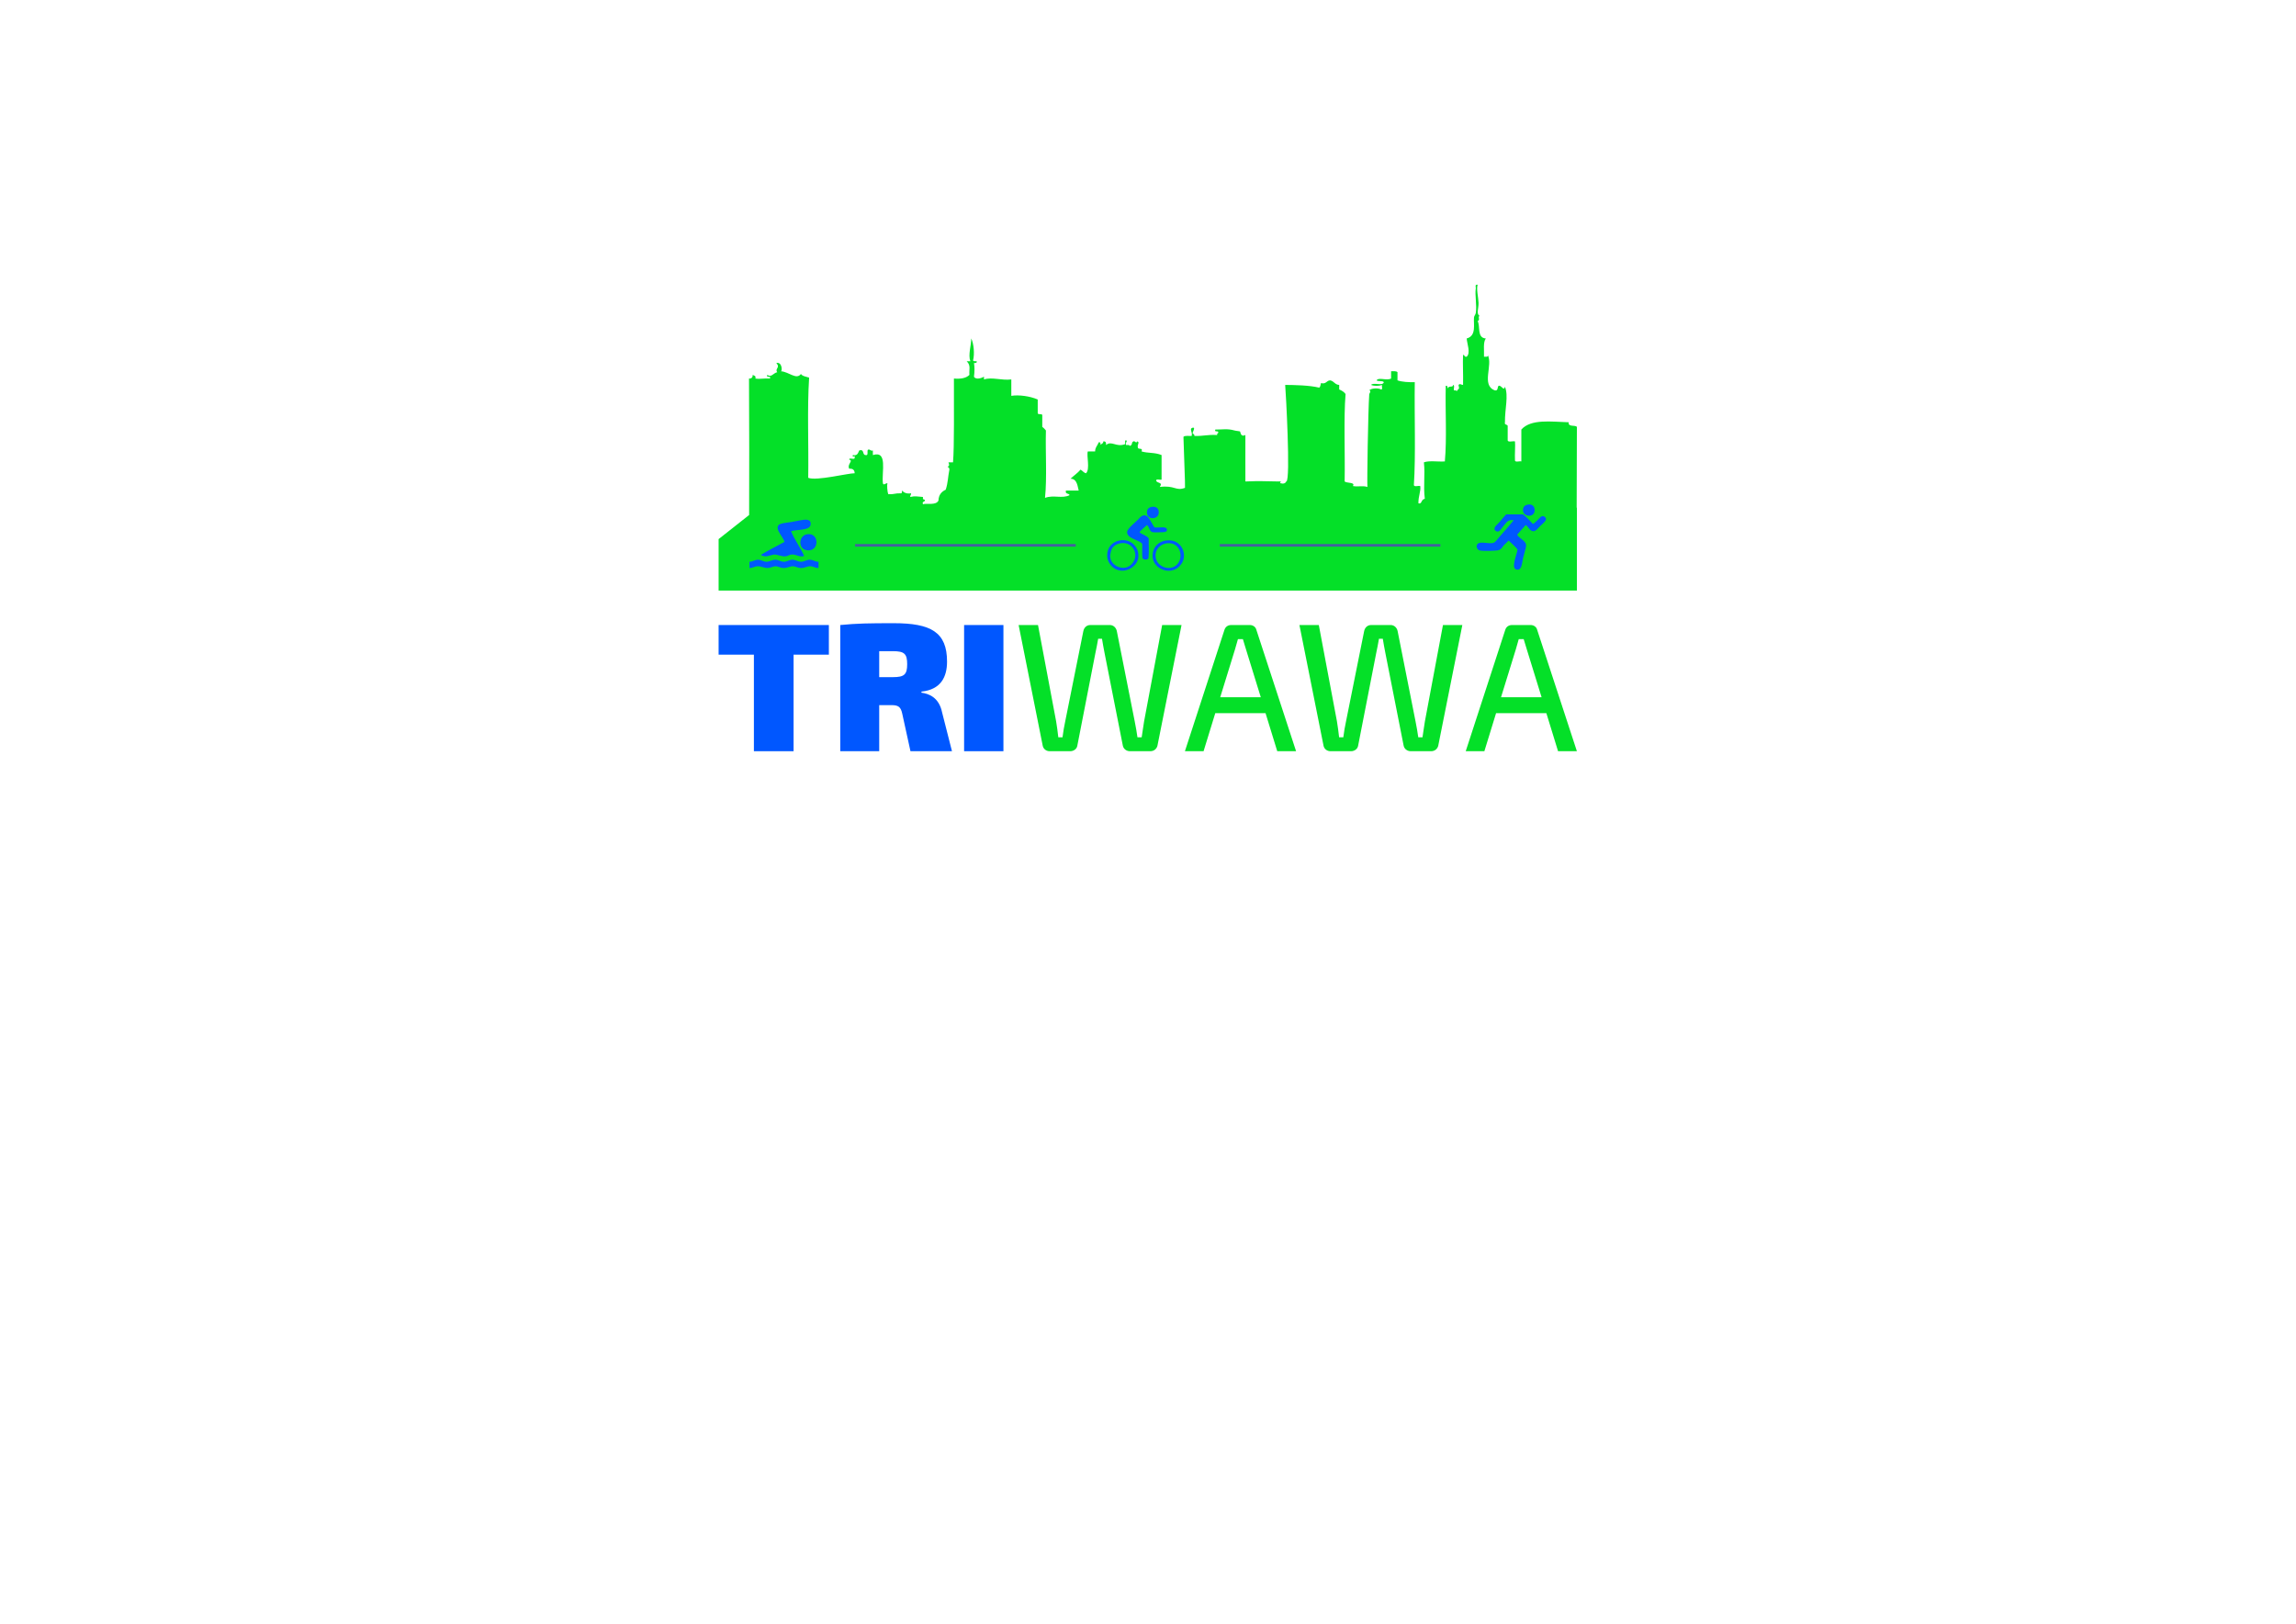
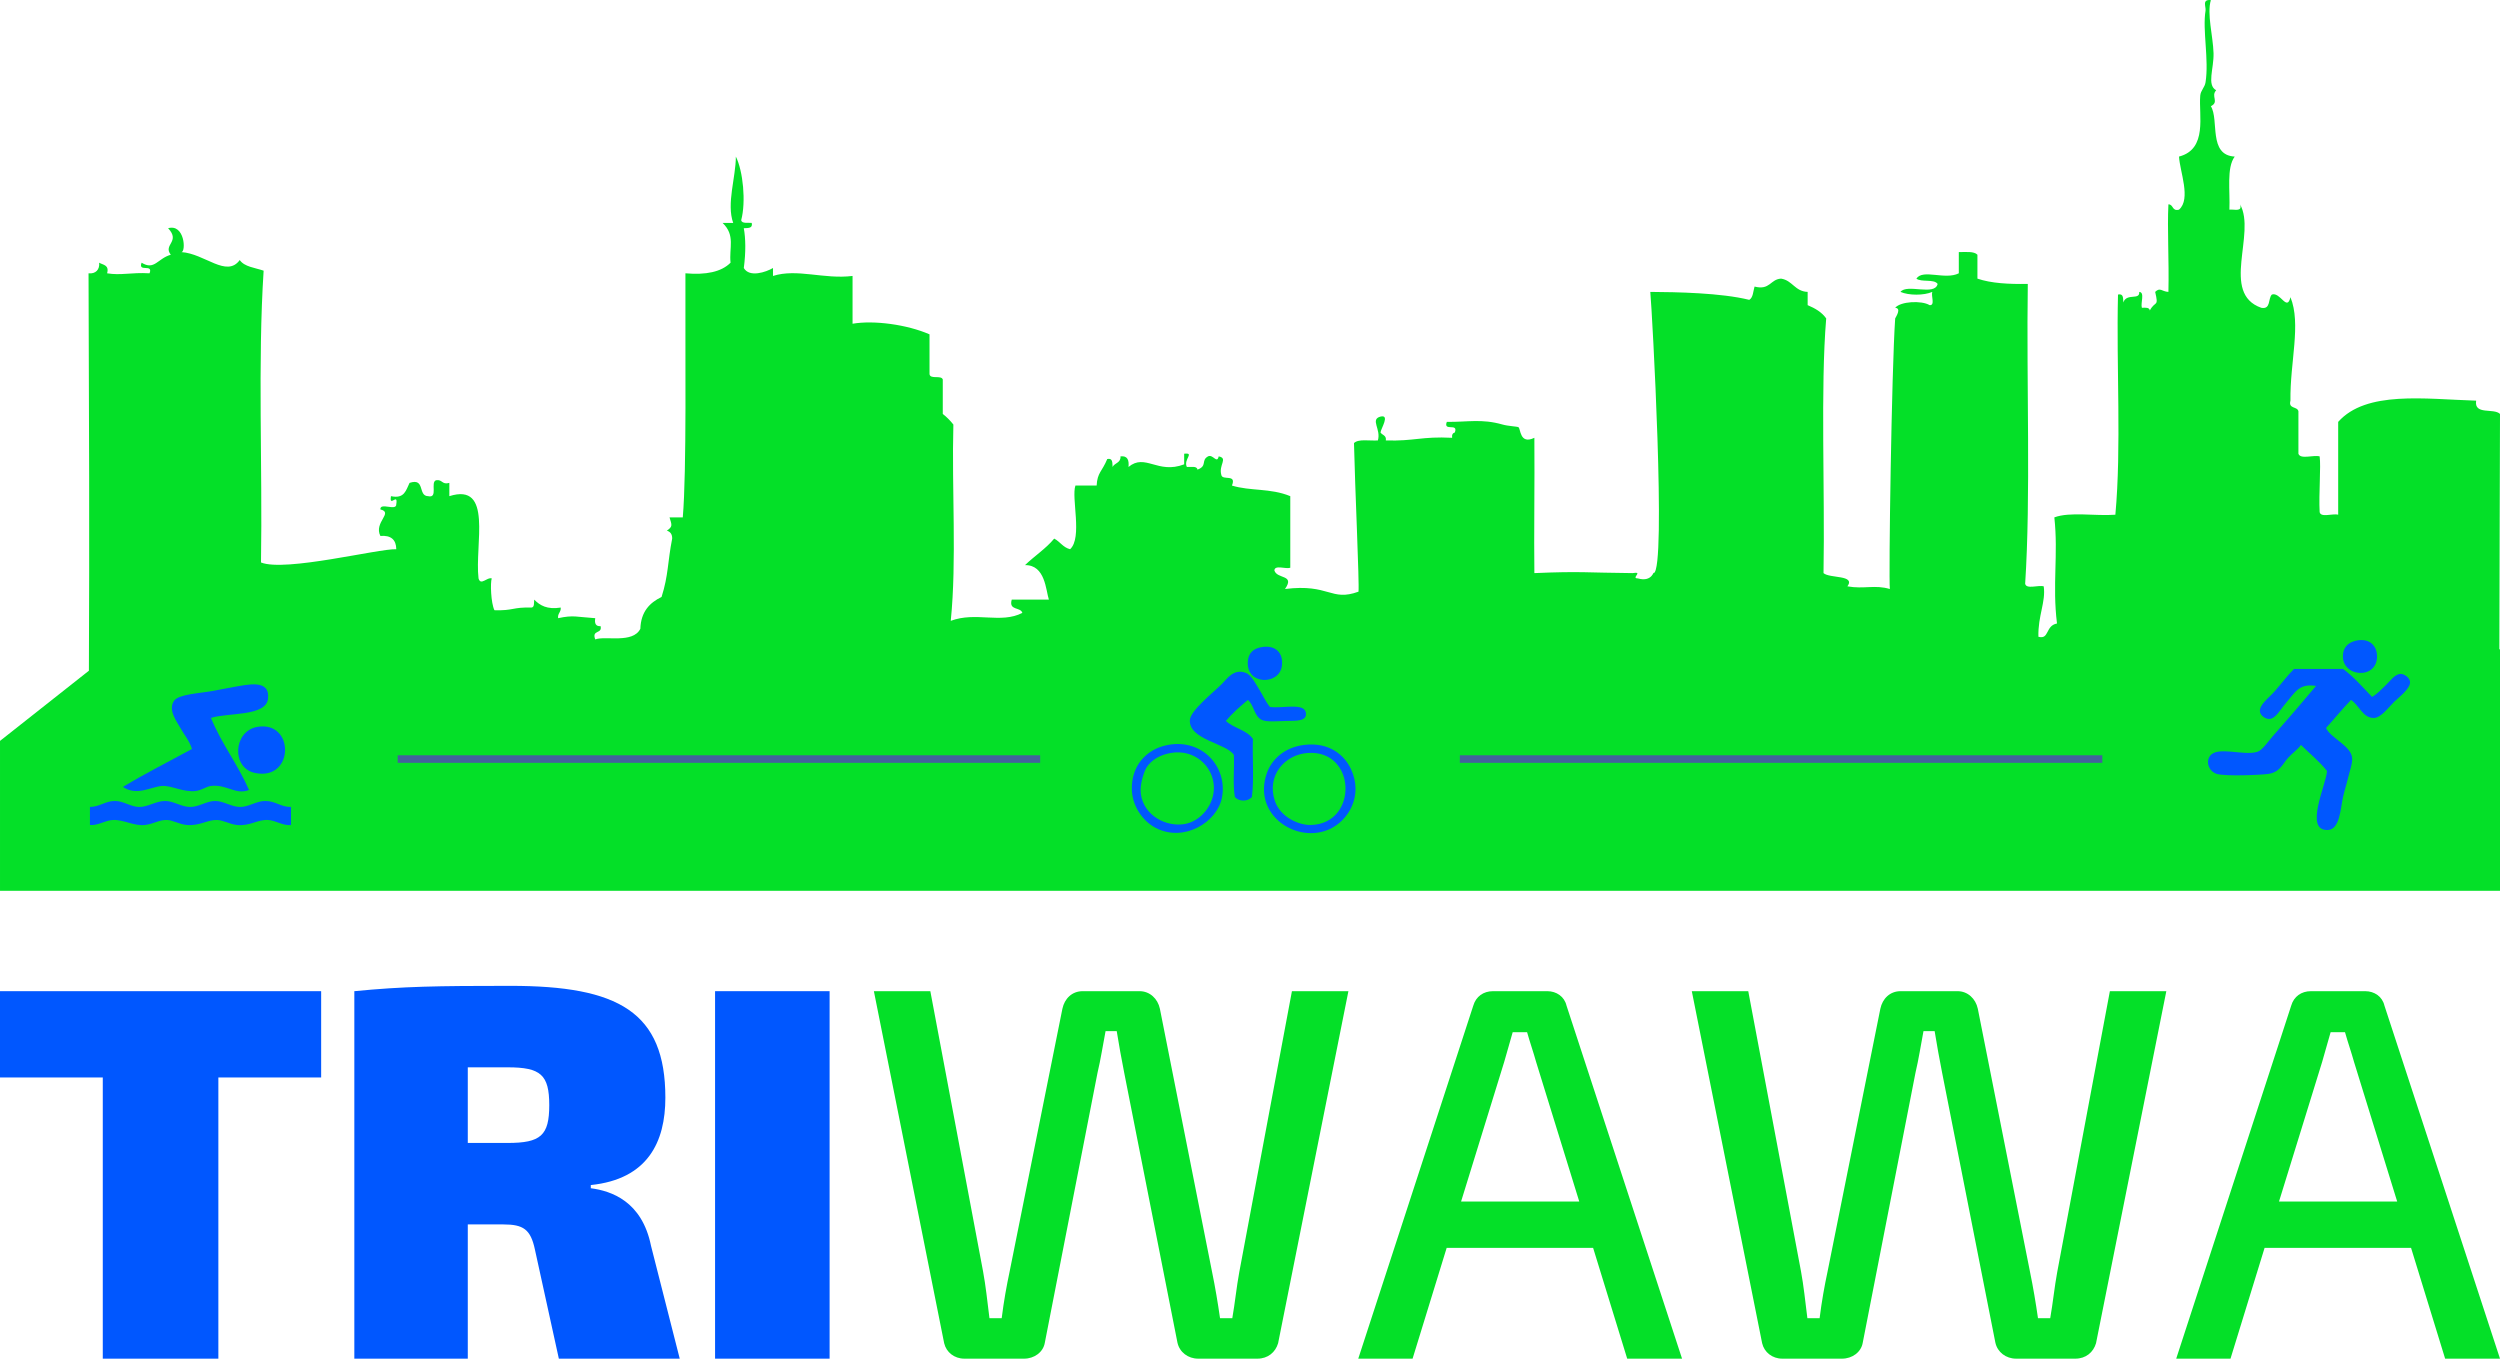
- <svg xmlns="http://www.w3.org/2000/svg" viewBox="0 0 1488.188 1052.362" height="1052.362" width="1488.188" xml:space="preserve" version="1.1" id="svg4136">
+ <svg xmlns="http://www.w3.org/2000/svg" viewBox="0 0 556.308 302.335" height="302.335" width="556.308" xml:space="preserve" version="1.1" id="svg4136">
  <defs id="defs4140">
    <clipPath id="clipPath4150" clipPathUnits="userSpaceOnUse">
      <path id="path4152" d="m 0,841.89 1190.55,0 L 1190.55,0 0,0 0,841.89 Z" />
    </clipPath>
  </defs>
-   <g transform="matrix(1.25,0,0,-1.25,0,1052.362)" id="g4144">
+   <g transform="matrix(1.25,0,0,-1.25,-465.7801,867.8675)" id="g4144">
    <g id="g4355">
      <g id="g4174" transform="translate(817.6709,620.6069)">
        <path d="m 0,0 c -1.107,1.092 -4.656,-0.249 -4.247,2.363 -9.17,0.278 -19.551,1.829 -24.56,-3.778 l 0,-16.528 c -0.973,0.28 -3.097,-0.584 -3.3,0.473 -0.177,3.265 0.253,8.107 0,9.916 -1.137,0.288 -3.426,-0.592 -3.779,0.472 l 0,7.557 c -0.193,0.91 -1.837,0.371 -1.417,1.888 -0.101,6.868 1.941,13.625 0,18.42 -0.616,-2.635 -1.808,0.99 -3.306,0.47 -0.712,-0.706 -0.145,-2.692 -1.89,-2.36 -7.332,2.587 -0.855,13.22 -3.778,18.418 0.471,-1.421 -1.051,-0.837 -1.895,-0.946 0.143,3.327 -0.54,7.47 0.948,9.448 -4.754,0.248 -2.743,6.544 -4.249,8.97 1.556,0.757 -0.063,1.765 0.948,2.834 -1.717,0.939 -0.391,3.833 -0.471,6.613 -0.097,3.098 -1.207,6.989 -0.477,9.444 -1.641,0.16 -0.832,-1.185 -0.946,-1.888 -0.571,-3.473 0.636,-8.734 0,-12.751 -0.144,-0.923 -0.862,-1.445 -0.943,-2.363 -0.305,-3.484 1.36,-9.521 -3.779,-10.859 0.134,-2.635 2.184,-7.551 0,-9.448 -1.285,-0.341 -0.951,0.942 -1.888,0.946 -0.224,-4.431 0.133,-9.958 0,-15.588 -1.176,0.053 -1.462,0.887 -2.358,0 0.664,-2.811 0.029,-1.479 -0.95,-3.303 -0.079,0.55 -0.745,0.513 -1.417,0.473 -0.27,0.831 0.574,2.774 -0.471,2.83 0.137,-1.56 -2.238,-0.127 -2.835,-1.886 -0.042,0.742 0.067,1.638 -0.944,1.416 -0.314,-12.911 0.633,-27.074 -0.469,-39.196 -3.515,-0.269 -8.124,0.565 -10.862,-0.474 0.722,-6.642 -0.381,-11.947 0.471,-18.889 -2.103,-0.396 -1.339,-2.918 -3.309,-2.361 -0.097,3.748 1.339,6.184 0.948,8.972 -0.976,0.281 -3.105,-0.583 -3.306,0.472 1.015,15.559 0.212,35.626 0.468,53.367 -3.358,-0.054 -6.503,0.098 -8.965,0.943 l 0,4.251 c -0.615,0.649 -2.056,0.467 -3.315,0.472 l 0,-3.776 c -2.468,-1.245 -6.394,0.822 -7.553,-0.947 0.883,-0.689 3.133,-0.019 3.784,-0.943 -0.484,-2.198 -5.439,0.082 -6.617,-1.421 1.499,-0.653 4.168,-0.653 5.666,0 -0.256,-0.683 0.554,-2.437 -0.47,-2.358 -1.456,0.872 -5.201,0.674 -6.136,-0.472 1.169,-0.072 0.137,-1.601 0,-1.89 -0.64,-9.263 -1.179,-46.108 -0.949,-48.17 -2.692,0.803 -4.586,-0.057 -7.555,0.472 1.491,2.077 -3.147,1.379 -4.255,2.358 0.269,14.797 -0.556,32.849 0.478,45.34 -0.782,1.11 -1.976,1.804 -3.302,2.362 l 0,2.358 c -2.285,0.087 -2.686,2.045 -4.732,2.364 -1.934,-0.109 -1.961,-2.125 -4.719,-1.415 -0.258,-0.843 -0.242,-1.961 -0.943,-2.363 -5,1.242 -12.884,1.384 -17.617,1.414 0.328,-3.365 2.864,-49.38 0.617,-50.06 0.024,0.605 -0.189,-1.701 -2.834,-0.943 -1.327,0.005 1.118,1.287 -0.949,0.943 -8.21,0.071 -9.198,0.357 -17.471,0 -0.09,6.38 0.068,16.202 0,24.088 -2.634,-1.287 -2.429,1.685 -2.838,1.889 -0.274,0.138 -1.829,0.185 -2.829,0.472 -3.707,1.062 -6.189,0.429 -9.92,0.473 -0.691,-1.796 2.113,-0.093 1.423,-1.887 -0.373,-0.108 -0.551,-0.398 -0.477,-0.947 -5.42,0.282 -6.762,-0.632 -11.804,-0.471 0.144,0.927 -0.643,0.934 -0.948,1.418 0.081,0.718 1.745,3.236 0,2.829 -1.91,-0.508 0.15,-2.248 -0.47,-4.247 -1.477,-0.097 -3.467,0.319 -4.249,-0.472 0.166,-7.685 0.974,-25.016 0.803,-26.449 -4.968,-1.813 -5.145,1.464 -13.084,0.474 1.837,2.629 -1.412,1.715 -1.89,3.304 0.058,1.043 2.005,0.203 2.83,0.475 l 0,12.749 c -3.554,1.465 -7.113,0.873 -10.387,1.889 0.879,2.139 -1.698,0.821 -1.887,1.888 -0.517,1.801 1.252,2.948 -0.47,3.308 -0.31,-1.415 -1.011,0.451 -1.895,0 -1.315,-0.728 -0.07,-1.705 -1.889,-2.361 -0.08,0.698 -1.138,0.433 -1.883,0.472 -0.667,1.352 1.465,2.577 -0.478,2.361 l 0,-1.89 c -4.708,-1.818 -6.931,2.021 -9.914,-0.471 0.13,1.234 -0.173,2.033 -1.42,1.889 0.08,-1.183 -1.054,-1.148 -1.413,-1.889 -0.043,0.741 0.058,1.636 -0.945,1.416 -0.92,-2.234 -1.774,-2.406 -1.89,-4.723 l -3.777,0 c -0.764,-2.149 1.286,-9.292 -0.948,-11.334 -1.262,0.31 -1.79,1.355 -2.831,1.889 -1.497,-1.808 -3.521,-3.096 -5.196,-4.722 3.63,0.058 3.703,-4.508 4.25,-6.141 l -6.611,0 c -0.589,-2.006 1.569,-1.262 1.89,-2.361 -3.835,-1.983 -8.274,0.268 -12.749,-1.415 1.088,10.712 0.158,23.449 0.467,34.946 -0.556,0.704 -1.181,1.335 -1.887,1.888 l 0,6.14 c -0.286,0.818 -2.24,-0.035 -2.36,0.946 l 0,7.081 c -3.978,1.74 -9.887,2.546 -13.7,1.891 l 0,8.504 c -5.086,-0.631 -9.886,1.367 -14.164,0 l 0,1.414 c -1.233,-0.729 -4.195,-1.745 -5.196,0 0.38,2.861 0.328,5.286 0,7.085 0.74,0.044 1.636,-0.065 1.412,0.944 -0.701,0.08 -1.738,-0.169 -1.88,0.472 0.882,3.268 0.338,8.769 -0.95,11.336 0.018,-3.617 -1.703,-8.399 -0.471,-11.808 l -1.889,0 c 2.327,-2.226 1.125,-4.459 1.42,-7.083 -1.65,-1.661 -4.412,-2.204 -8.034,-1.888 -0.057,-14.659 0.236,-35.124 -0.471,-43.451 l -2.358,0 c 0.419,-1.378 0.601,-1.628 -0.476,-2.361 0.596,-0.194 0.968,-0.608 0.945,-1.417 -0.826,-4.18 -0.654,-6.525 -1.89,-10.389 -2.118,-1.027 -3.674,-2.622 -3.774,-5.667 -1.365,-2.682 -6.221,-1.199 -8.029,-1.89 -0.688,1.786 1.297,0.905 0.948,2.361 -0.849,-0.06 -1.108,0.469 -0.948,1.418 -3.354,0.214 -3.84,0.599 -6.614,0 -0.103,0.891 0.535,1.039 0.472,1.891 -2.431,-0.385 -3.711,0.381 -4.722,1.413 -0.073,-0.553 0.081,-1.339 -0.475,-1.413 -3.433,0.099 -3.175,-0.578 -6.609,-0.474 -0.636,1.308 -0.751,4.924 -0.477,5.665 -0.835,0.281 -1.956,-1.381 -2.353,0 -0.716,6.014 2.635,17.134 -5.196,14.641 l 0,2.363 c -1.339,-0.392 -1.221,0.665 -2.36,0.47 -1.079,-0.341 0.43,-3.267 -1.422,-2.833 -1.862,0.027 -0.462,3.314 -3.302,2.363 -0.625,-1.266 -0.886,-2.894 -3.307,-2.363 -0.357,-2.139 1.298,0.722 0.946,-1.418 0.075,-1.336 -2.916,0.394 -2.834,-0.943 2.399,-0.573 -1.22,-2.292 0,-4.721 1.888,0.156 2.806,-0.659 2.834,-2.363 -3.146,0.127 -19.785,-4.089 -24.084,-2.361 0.281,17.189 -0.592,35.534 0.468,51.948 -1.526,0.521 -3.416,0.679 -4.252,1.89 -2.342,-3.205 -6.224,1.146 -10.386,1.417 0.841,0.041 0.596,5.087 -2.366,4.251 2.266,-2.42 -0.949,-2.893 0.476,-4.723 -2.36,-0.669 -2.899,-2.843 -5.194,-1.416 -0.697,-1.798 2.11,-0.092 1.417,-1.888 -3.315,0.187 -5.105,-0.413 -7.557,0 0.409,1.51 -0.73,1.476 -1.417,1.888 0.131,-1.238 -0.644,-2.032 -1.89,-1.888 0.097,-26.586 0.173,-46.583 0.063,-70.745 l -15.824,-12.497 0,-26.683 445.046,0 0,42.989 -0.115,0 C -0.109,-27.523 0,-8.145 0,0" style="fill:#04e028;fill-opacity:1;fill-rule:evenodd;stroke:none" id="path4176" />
      </g>
      <g id="g4178" transform="translate(600.1514,455.1763)">
        <path d="m 0,0 c -0.477,-1.608 -1.805,-2.75 -3.699,-2.75 l -10.526,0 c -1.8,0 -3.315,1.142 -3.693,2.846 l -9.483,48.068 c -0.473,2.464 -0.944,4.929 -1.329,7.392 l -1.986,0 c -0.479,-2.463 -0.858,-5.024 -1.428,-7.392 L -41.528,0.096 c -0.28,-1.704 -1.895,-2.846 -3.694,-2.846 l -10.626,0 c -1.793,0 -3.221,1.142 -3.6,2.75 l -12.513,62.669 10.05,0 9.384,-49.87 c 0.478,-2.558 0.763,-5.308 1.142,-8.343 l 2.178,0 c 0.379,3.035 0.858,5.687 1.42,8.343 l 9.387,46.743 c 0.378,1.799 1.707,3.127 3.606,3.127 l 10.141,0 c 1.801,0 3.229,-1.328 3.608,-3.127 l 9.285,-46.837 c 0.569,-2.749 1.042,-5.595 1.421,-8.249 l 2.184,0 c 0.471,2.654 0.758,5.596 1.234,8.156 l 9.381,50.057 10.054,0 L 0,0 Z" style="fill:#04e028;fill-opacity:1;fill-rule:nonzero;stroke:none" id="path4180" />
      </g>
      <g id="g4182" transform="translate(646.0859,505.2339)">
        <path d="m 0,0 c -0.473,1.707 -1.137,3.605 -1.613,5.313 l -2.56,0 L -5.692,0 l -7.672,-24.839 21.041,0 L 0,0 Z m -15.928,-33.085 -6.068,-19.722 -9.671,0 20.482,62.858 c 0.472,1.611 1.799,2.561 3.506,2.561 l 9.671,0 c 1.608,0 3.033,-0.95 3.412,-2.561 l 20.571,-62.858 -9.765,0 -6.068,19.722 -26.07,0 z" style="fill:#04e028;fill-opacity:1;fill-rule:nonzero;stroke:none" id="path4184" />
      </g>
      <g id="g4186" transform="translate(745.7559,455.1763)">
        <path d="m 0,0 c -0.471,-1.608 -1.799,-2.75 -3.697,-2.75 l -10.528,0 c -1.795,0 -3.314,1.142 -3.693,2.846 L -27.4,48.164 c -0.473,2.464 -0.945,4.929 -1.33,7.392 l -1.986,0 c -0.472,-2.463 -0.856,-5.024 -1.421,-7.392 L -41.528,0.096 c -0.279,-1.704 -1.892,-2.846 -3.694,-2.846 l -10.619,0 c -1.8,0 -3.221,1.142 -3.598,2.75 l -12.52,62.669 10.049,0 9.389,-49.87 c 0.473,-2.558 0.757,-5.308 1.136,-8.343 l 2.179,0 c 0.379,3.035 0.857,5.687 1.423,8.343 l 9.388,46.743 c 0.379,1.799 1.708,3.127 3.601,3.127 l 10.148,0 c 1.799,0 3.222,-1.328 3.601,-3.127 l 9.291,-46.837 c 0.565,-2.749 1.042,-5.595 1.421,-8.249 l 2.179,0 c 0.472,2.654 0.763,5.596 1.236,8.156 l 9.383,50.057 10.049,0 L 0,0 Z" style="fill:#04e028;fill-opacity:1;fill-rule:nonzero;stroke:none" id="path4188" />
      </g>
      <g id="g4190" transform="translate(791.6904,505.2339)">
        <path d="m 0,0 c -0.473,1.707 -1.137,3.605 -1.613,5.313 l -2.559,0 L -5.687,0 l -7.676,-24.839 21.041,0 L 0,0 Z m -15.927,-33.085 -6.069,-19.722 -9.665,0 20.476,62.858 c 0.472,1.611 1.799,2.561 3.506,2.561 l 9.671,0 c 1.613,0 3.036,-0.95 3.413,-2.561 l 20.575,-62.858 -9.767,0 -6.066,19.722 -26.074,0 z" style="fill:#04e028;fill-opacity:1;fill-rule:nonzero;stroke:none" id="path4192" />
      </g>
      <path d="m 557.792,558.496 -114.373,0 0,1.345 114.373,0 0,-1.345 z" style="fill:#44619d;fill-opacity:1;fill-rule:evenodd;stroke:none" id="path4194" />
      <path d="m 746.876,558.496 -114.374,0 0,1.345 114.374,0 0,-1.345 z" style="fill:#44619d;fill-opacity:1;fill-rule:evenodd;stroke:none" id="path4196" />
      <g id="g4198" transform="translate(411.4971,502.4844)">
        <path d="m 0,0 0,-50.058 -20.576,0 0,50.058 -18.297,0 0,15.361 57.171,0 L 18.298,0 0,0 Z" style="fill:#0057ff;fill-opacity:1;fill-rule:nonzero;stroke:none" id="path4200" />
      </g>
      <g id="g4202" transform="translate(463.0054,490.8276)">
        <path d="m 0,0 c 5.883,0 7.397,1.325 7.397,6.728 0,5.406 -1.514,6.734 -7.397,6.734 l -7.106,0 L -7.106,0 0,0 Z m 9.104,-38.401 -4.263,19.436 c -0.763,3.603 -2.086,4.46 -5.592,4.46 l -6.355,0 0,-23.896 -20.198,0 0,65.419 c 8.727,0.851 14.697,0.949 27.782,0.949 19.247,0 27.588,-4.648 27.588,-19.91 0,-7.87 -3.127,-14.506 -13.276,-15.552 l 0,-0.567 c 3.606,-0.472 9.106,-2.278 10.719,-10.241 l 5.115,-20.098 -21.52,0 z" style="fill:#0057ff;fill-opacity:1;fill-rule:nonzero;stroke:none" id="path4204" />
      </g>
      <path d="m 499.92,517.846 20.389,0 0,-65.419 -20.389,0 0,65.419 z" style="fill:#0057ff;fill-opacity:1;fill-rule:nonzero;stroke:none" id="path4206" />
      <g id="g4208" transform="translate(791.8633,580.2007)">
        <path d="M 0,0 C 2.292,0.606 3.872,-0.626 3.916,-2.671 4.015,-7.028 -2.604,-6.509 -2.138,-2.314 -2.046,-1.496 -1.579,-0.42 0,0" style="fill:#0057ff;fill-opacity:1;fill-rule:evenodd;stroke:none" id="path4210" />
      </g>
      <g id="g4212" transform="translate(794.8906,570.2261)">
        <path d="M 0,0 C 1.078,0.636 1.582,1.29 2.493,2.137 3.252,2.848 4.107,4.143 5.165,4.099 5.753,4.07 6.705,3.439 6.767,2.673 6.866,1.496 4.75,-0.073 3.919,-0.889 2.897,-1.892 1.598,-3.703 0.356,-3.739 c -2,-0.06 -2.647,2.28 -4.097,3.207 -1.548,-1.597 -2.943,-3.351 -4.451,-4.987 0.713,-1.707 4.26,-3.08 4.628,-5.165 0.177,-0.993 -0.455,-2.633 -0.709,-3.741 -0.268,-1.155 -0.654,-2.316 -0.892,-3.382 -0.444,-2.012 -0.547,-5.759 -2.673,-5.877 -4.359,-0.241 -0.275,8.18 -0.178,10.507 -1.365,1.722 -3.079,3.096 -4.63,4.63 -0.732,-0.956 -1.444,-1.354 -2.313,-2.313 -0.983,-1.082 -1.449,-2.57 -3.564,-2.851 -1.47,-0.193 -7.543,-0.441 -9.081,0 -1.366,0.394 -2.069,2.074 -1.244,3.205 1.303,1.798 5.869,0.005 8.368,0.714 0.946,0.265 1.894,1.771 2.847,2.845 2.645,2.981 5.176,5.944 7.664,8.908 -3.047,0.483 -3.719,-1.153 -5.347,-3.03 -1.013,-1.164 -1.831,-2.845 -3.026,-2.848 -0.667,-0.002 -1.496,0.603 -1.607,1.246 -0.209,1.269 1.568,2.463 2.676,3.742 1.438,1.659 2.244,2.775 3.385,3.916 l 8.723,0 C -3.216,3.554 -1.657,1.728 0,0" style="fill:#0057ff;fill-opacity:1;fill-rule:evenodd;stroke:none" id="path4214" />
      </g>
      <g id="g4216" transform="translate(597.4424,579.1323)">
        <path d="M 0,0 C 2.236,0.292 3.677,-1.045 3.383,-3.385 2.95,-6.843 -3.084,-6.874 -2.673,-2.494 -2.545,-1.107 -1.716,-0.224 0,0" style="fill:#0057ff;fill-opacity:1;fill-rule:evenodd;stroke:none" id="path4218" />
      </g>
      <g id="g4220" transform="translate(598.6885,568.4458)">
        <path d="m 0,0 c 2.222,-0.325 6.159,0.827 6.412,-1.068 0.195,-1.488 -1.629,-1.399 -3.385,-1.423 -1.522,-0.023 -3.546,-0.241 -4.451,0.175 -1.391,0.644 -1.36,2.595 -2.495,3.565 -1.386,-1.168 -2.759,-2.345 -3.919,-3.74 1.376,-1.298 3.737,-1.608 4.813,-3.207 -0.112,-3.393 0.221,-7.231 -0.178,-10.329 -0.721,-0.858 -2.308,-0.858 -3.032,0 -0.391,2.158 -0.071,5.029 -0.179,7.481 -1.25,2.064 -8.055,2.692 -7.832,6.23 0.102,1.673 4.17,4.883 5.699,6.41 0.936,0.938 2.126,2.799 4.27,1.962 C -3.251,5.657 -2.445,3.958 -1.96,3.208 -1.277,2.15 -0.868,1.097 0,0" style="fill:#0057ff;fill-opacity:1;fill-rule:evenodd;stroke:none" id="path4222" />
      </g>
      <g id="g4224" transform="translate(576.7827,557.7603)">
        <path d="m 0,0 c -0.438,-0.641 -1.306,-3.067 -1.069,-4.807 0.545,-3.922 4.582,-5.923 7.839,-5.345 2.874,0.516 5.252,3.44 5.164,6.593 C 11.83,0.13 8.489,3.221 4.276,2.494 2.318,2.155 0.862,1.251 0,0 m 3.741,3.919 c 6.205,1.172 10.712,-4.028 9.617,-9.438 -0.872,-4.301 -6.709,-7.942 -11.754,-5.344 -2.291,1.18 -4.167,3.822 -4.273,6.767 -0.151,4.163 2.463,7.272 6.41,8.015" style="fill:#0057ff;fill-opacity:1;fill-rule:evenodd;stroke:none" id="path4226" />
      </g>
      <g id="g4228" transform="translate(599.5762,551.7075)">
        <path d="M 0,0 C 0.992,-2.926 4.281,-4.323 6.412,-4.276 14.838,-4.083 14.584,9.12 5.882,8.546 1.756,8.278 -1.527,4.521 0,0 M 5.165,9.972 C 9.858,10.561 12.474,7.965 13.536,5.696 15.775,0.904 13.071,-3.46 9.798,-4.988 3.919,-7.731 -4.067,-2.486 -1.42,4.984 -0.606,7.296 1.619,9.529 5.165,9.972" style="fill:#0057ff;fill-opacity:1;fill-rule:evenodd;stroke:none" id="path4230" />
      </g>
      <g id="g4232" transform="translate(410.1821,566.4868)">
        <path d="m 0,0 c 1.897,-4.633 4.784,-8.273 6.769,-12.822 -2.36,-0.954 -3.977,1.057 -6.769,0.714 -0.841,-0.105 -1.656,-0.759 -2.673,-0.892 -2.23,-0.292 -4.386,1.024 -6.056,0.892 -2.019,-0.162 -4.46,-1.84 -6.944,-0.178 3.943,2.408 8.182,4.519 12.289,6.765 -0.49,1.526 -1.304,2.395 -1.958,3.564 -0.729,1.298 -2.349,3.343 -1.247,4.984 0.814,1.213 4.526,1.346 6.946,1.784 1.251,0.226 2.536,0.507 3.74,0.71 2.475,0.417 6.488,1.434 6.052,-2.137 C 9.767,0.227 2.897,0.967 0,0" style="fill:#0057ff;fill-opacity:1;fill-rule:evenodd;stroke:none" id="path4234" />
      </g>
      <g id="g4236" transform="translate(418.3755,564.8843)">
        <path d="M 0,0 C 6.74,1.229 6.699,-9.662 -0.359,-8.192 -4.604,-7.306 -4.209,-0.766 0,0" style="fill:#0057ff;fill-opacity:1;fill-rule:evenodd;stroke:none" id="path4238" />
      </g>
      <g id="g4240" transform="translate(424.4312,550.6387)">
        <path d="m 0,0 0,-3.208 c -1.41,-0.182 -2.714,0.814 -4.1,0.892 -1.891,0.109 -3.157,-1.125 -5.517,-0.892 -1.312,0.134 -2.367,0.845 -3.564,0.892 -1.654,0.063 -3.045,-1.079 -5.341,-0.892 -1.391,0.116 -2.459,0.851 -3.562,0.892 -1.378,0.052 -2.365,-0.714 -3.919,-0.892 -1.964,-0.218 -3.838,0.986 -5.695,0.892 -1.384,-0.068 -2.72,-1.042 -4.099,-0.892 l 0,3.208 c 1.751,0.034 2.759,1.069 4.452,1.069 1.496,0 2.804,-1.03 4.274,-1.069 1.522,-0.044 3.02,1.053 4.631,1.069 1.477,0.013 2.939,-1.053 4.45,-1.069 1.535,-0.018 2.971,1.053 4.451,1.069 1.487,0.013 2.938,-1.053 4.452,-1.069 1.491,-0.018 2.938,1.053 4.454,1.069 C -2.79,1.084 -1.764,-0.044 0,0" style="fill:#0057ff;fill-opacity:1;fill-rule:evenodd;stroke:none" id="path4242" />
      </g>
    </g>
  </g>
</svg>
